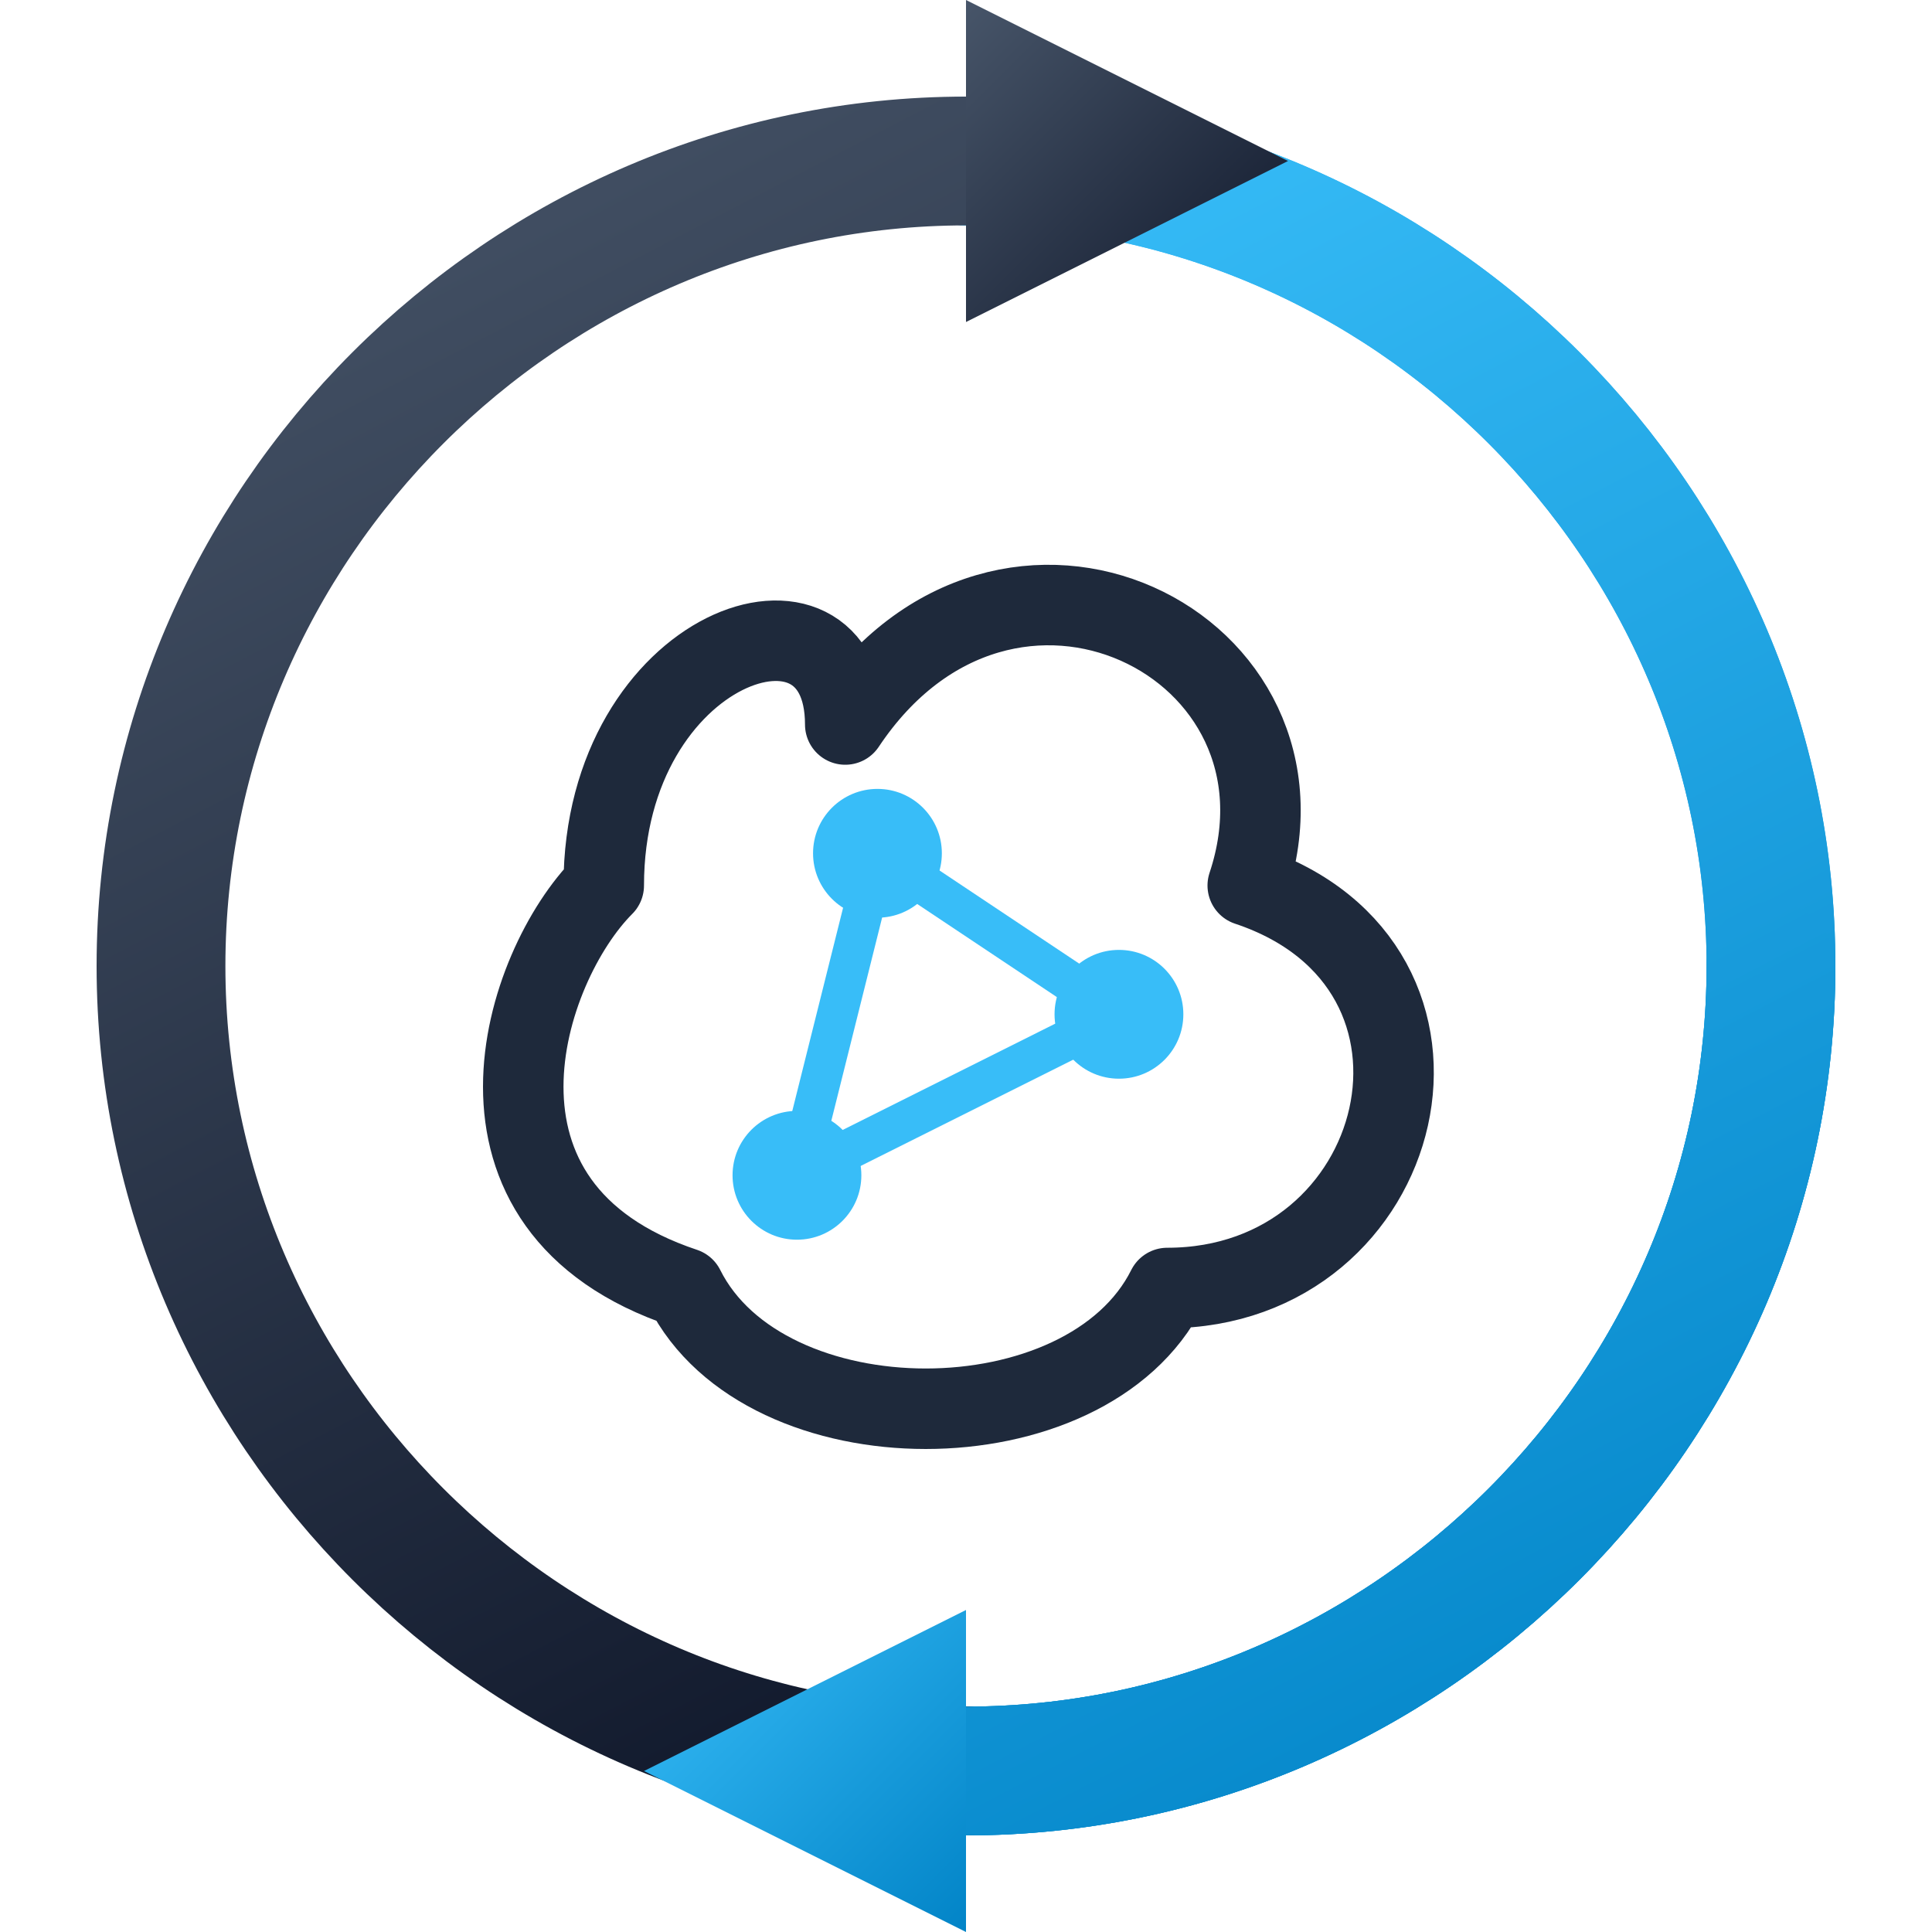
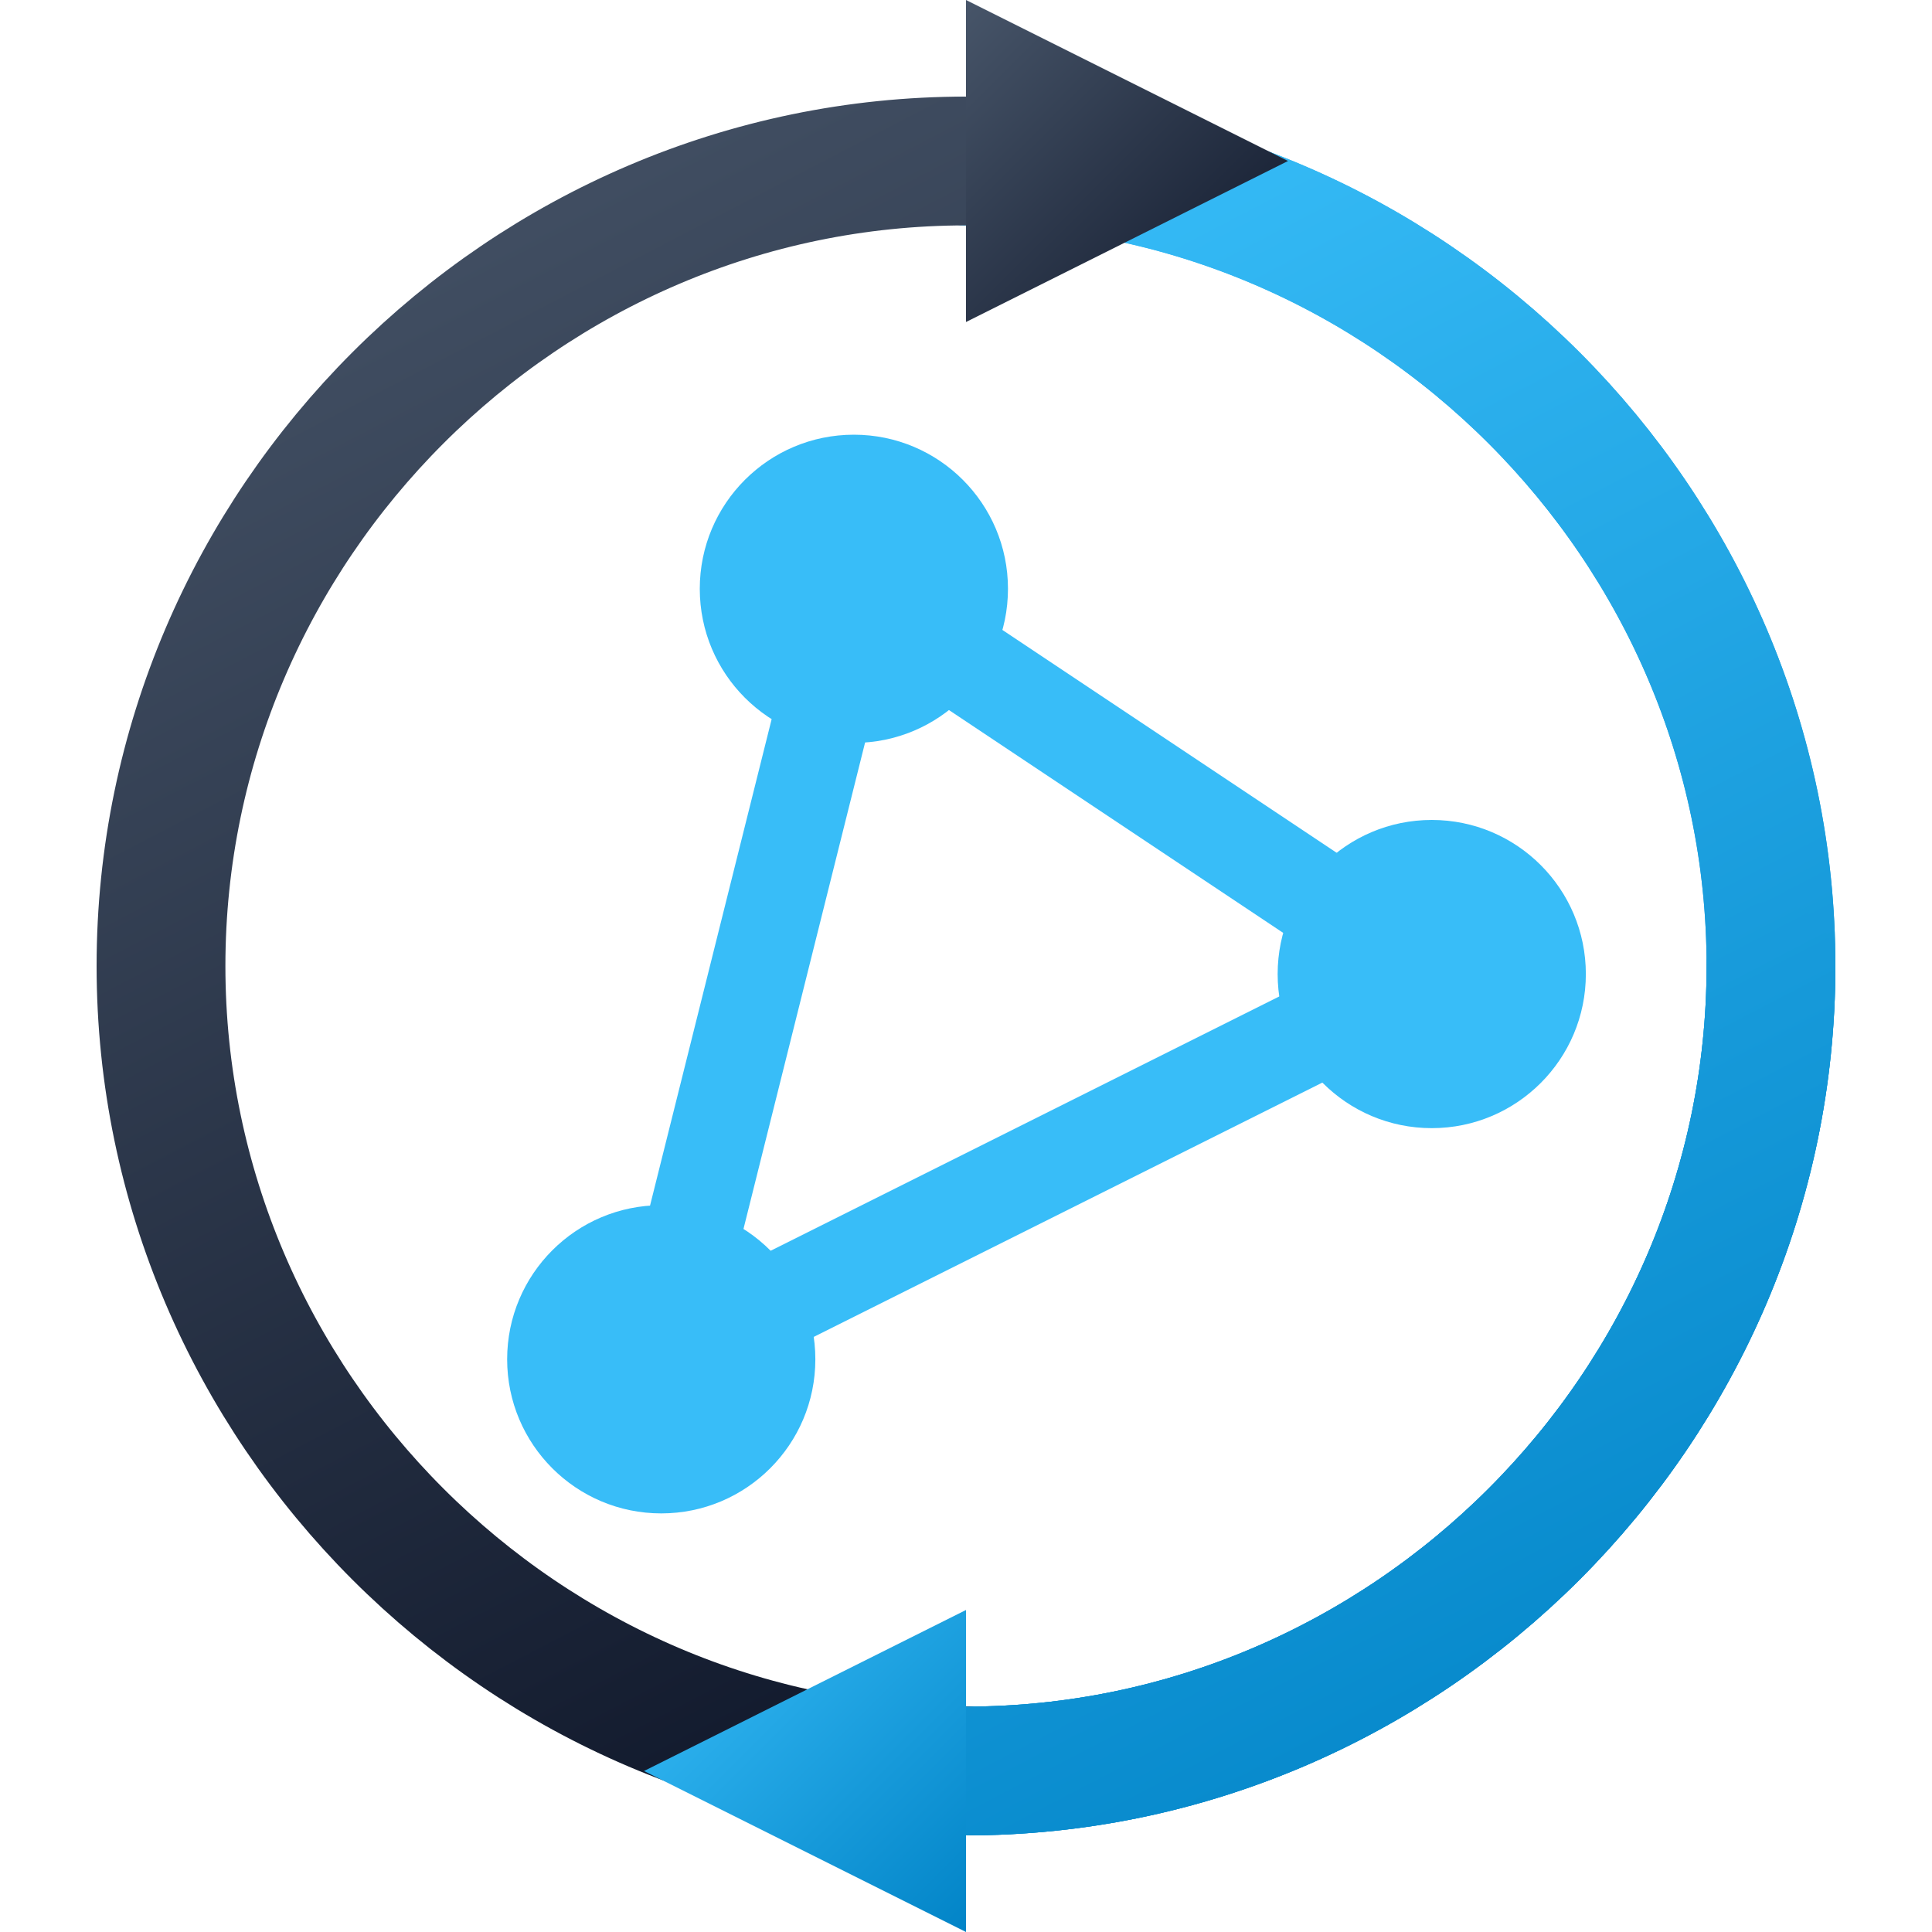
<svg xmlns="http://www.w3.org/2000/svg" width="100%" height="100%" viewBox="0 0 120 120" version="1.1" xml:space="preserve" style="fill-rule:evenodd;clip-rule:evenodd;stroke-linecap:round;">
  <path d="M60,10C87.429,10 110,32.571 110,60C110,87.429 87.429,110 60,110" style="fill:none;fill-rule:nonzero;stroke:url(#_Linear1);stroke-width:8px;" />
  <path d="M60,10C87.429,10 110,32.571 110,60C110,87.429 87.429,110 60,110" style="fill:none;fill-rule:nonzero;stroke:url(#_Linear2);stroke-width:8px;" />
  <path d="M60,110C32.571,110 10,87.429 10,60C10,32.571 32.571,10 60,10" style="fill:none;fill-rule:nonzero;stroke:url(#_Linear3);stroke-width:8px;" />
  <path d="M60,0L60,20L80,10L60,0Z" style="fill:url(#_Linear4);fill-rule:nonzero;" />
  <path d="M110,60C110,87.429 87.429,110 60,110" style="fill:none;fill-rule:nonzero;stroke:url(#_Linear5);stroke-width:8px;" />
  <path d="M60,100L60,120L40,110L60,100Z" style="fill:url(#_Linear6);fill-rule:nonzero;" />
  <g transform="matrix(1,0,0,1,2.5,10)">
-     <path d="M35,45C35,30 50,25 50,35C60,20 80,30 75,45C90,50 85,70 70,70C65,80 45,80 40,70C25,65 30,50 35,45Z" style="fill:none;fill-rule:nonzero;stroke:rgb(30,41,59);stroke-width:5px;stroke-linejoin:round;" />
-     <g transform="matrix(1,0,0,1,2,3)">
+     <g transform="matrix(2.392857,0,0,2.392857,-69.10714,-69.14286)">
      <circle cx="50" cy="40" r="4" style="fill:rgb(56,189,248);" />
    </g>
-     <g transform="matrix(1,0,0,1,2,3)">
+     <g transform="matrix(2.392857,0,0,2.392857,-69.10714,-69.14286)">
      <circle cx="65" cy="50" r="4" style="fill:rgb(56,189,248);" />
    </g>
-     <g transform="matrix(1,0,0,1,2,3)">
+     <g transform="matrix(2.392857,0,0,2.392857,-69.10714,-69.14286)">
      <circle cx="45" cy="60" r="4" style="fill:rgb(56,189,248);" />
    </g>
-     <g transform="matrix(1,0,0,1,2,3)">
+     <g transform="matrix(2.392857,0,0,2.392857,-69.10714,-69.14286)">
      <path d="M50,40L65,50L45,60L50,40Z" style="fill:none;fill-rule:nonzero;stroke:rgb(56,189,248);stroke-width:2.5px;stroke-linejoin:round;" />
    </g>
  </g>
  <defs>
    <linearGradient id="_Linear1" x1="0" y1="0" x2="1" y2="0" gradientUnits="userSpaceOnUse" gradientTransform="matrix(50,100,-100,50,60,10)">
      <stop offset="0" style="stop-color:rgb(56,189,248);stop-opacity:1" />
      <stop offset="1" style="stop-color:rgb(2,132,199);stop-opacity:1" />
    </linearGradient>
    <linearGradient id="_Linear2" x1="0" y1="0" x2="1" y2="0" gradientUnits="userSpaceOnUse" gradientTransform="matrix(50,100,-100,50,60,10)">
      <stop offset="0" style="stop-color:rgb(56,189,248);stop-opacity:1" />
      <stop offset="1" style="stop-color:rgb(2,132,199);stop-opacity:1" />
    </linearGradient>
    <linearGradient id="_Linear3" x1="0" y1="0" x2="1" y2="0" gradientUnits="userSpaceOnUse" gradientTransform="matrix(50,100,-100,50,10,10)">
      <stop offset="0" style="stop-color:rgb(71,85,105);stop-opacity:1" />
      <stop offset="1" style="stop-color:rgb(15,23,42);stop-opacity:1" />
    </linearGradient>
    <linearGradient id="_Linear4" x1="0" y1="0" x2="1" y2="0" gradientUnits="userSpaceOnUse" gradientTransform="matrix(20,20,-20,20,60,0)">
      <stop offset="0" style="stop-color:rgb(71,85,105);stop-opacity:1" />
      <stop offset="1" style="stop-color:rgb(15,23,42);stop-opacity:1" />
    </linearGradient>
    <linearGradient id="_Linear5" x1="0" y1="0" x2="1" y2="0" gradientUnits="userSpaceOnUse" gradientTransform="matrix(50,100,-100,50,60,10)">
      <stop offset="0" style="stop-color:rgb(56,189,248);stop-opacity:1" />
      <stop offset="1" style="stop-color:rgb(2,132,199);stop-opacity:1" />
    </linearGradient>
    <linearGradient id="_Linear6" x1="0" y1="0" x2="1" y2="0" gradientUnits="userSpaceOnUse" gradientTransform="matrix(20,20,-20,20,40,100)">
      <stop offset="0" style="stop-color:rgb(56,189,248);stop-opacity:1" />
      <stop offset="1" style="stop-color:rgb(2,132,199);stop-opacity:1" />
    </linearGradient>
  </defs>
</svg>
